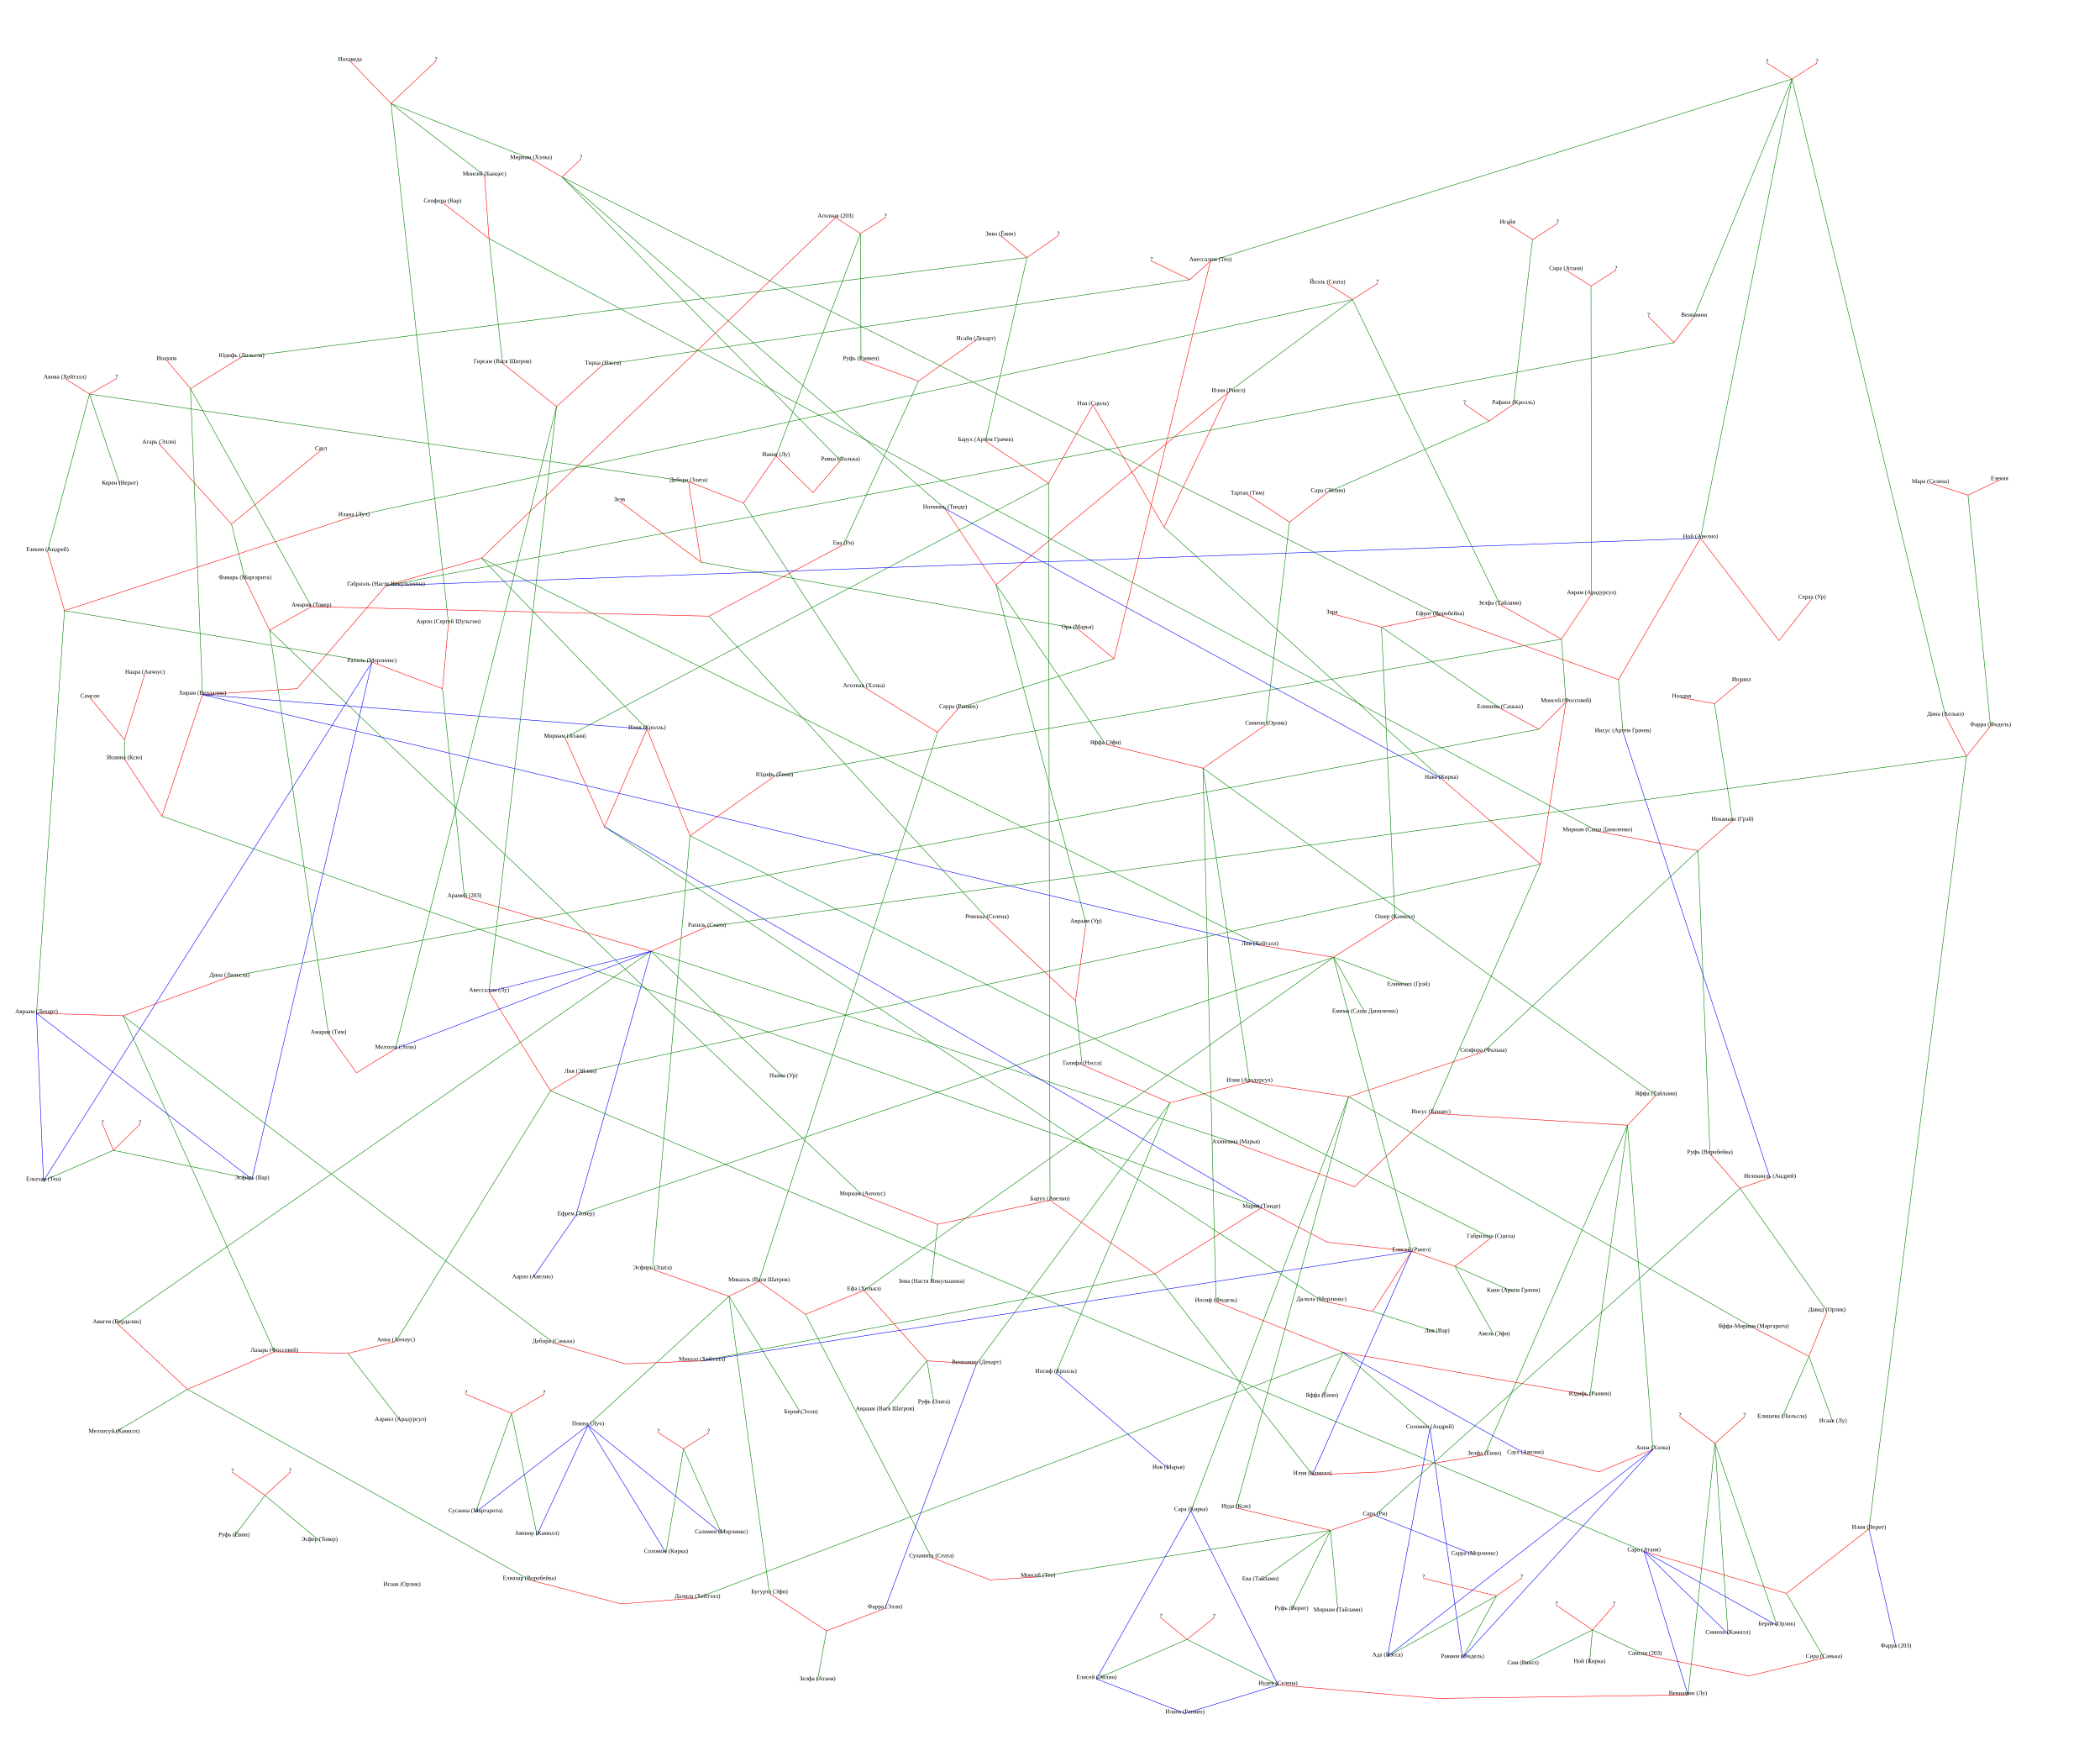
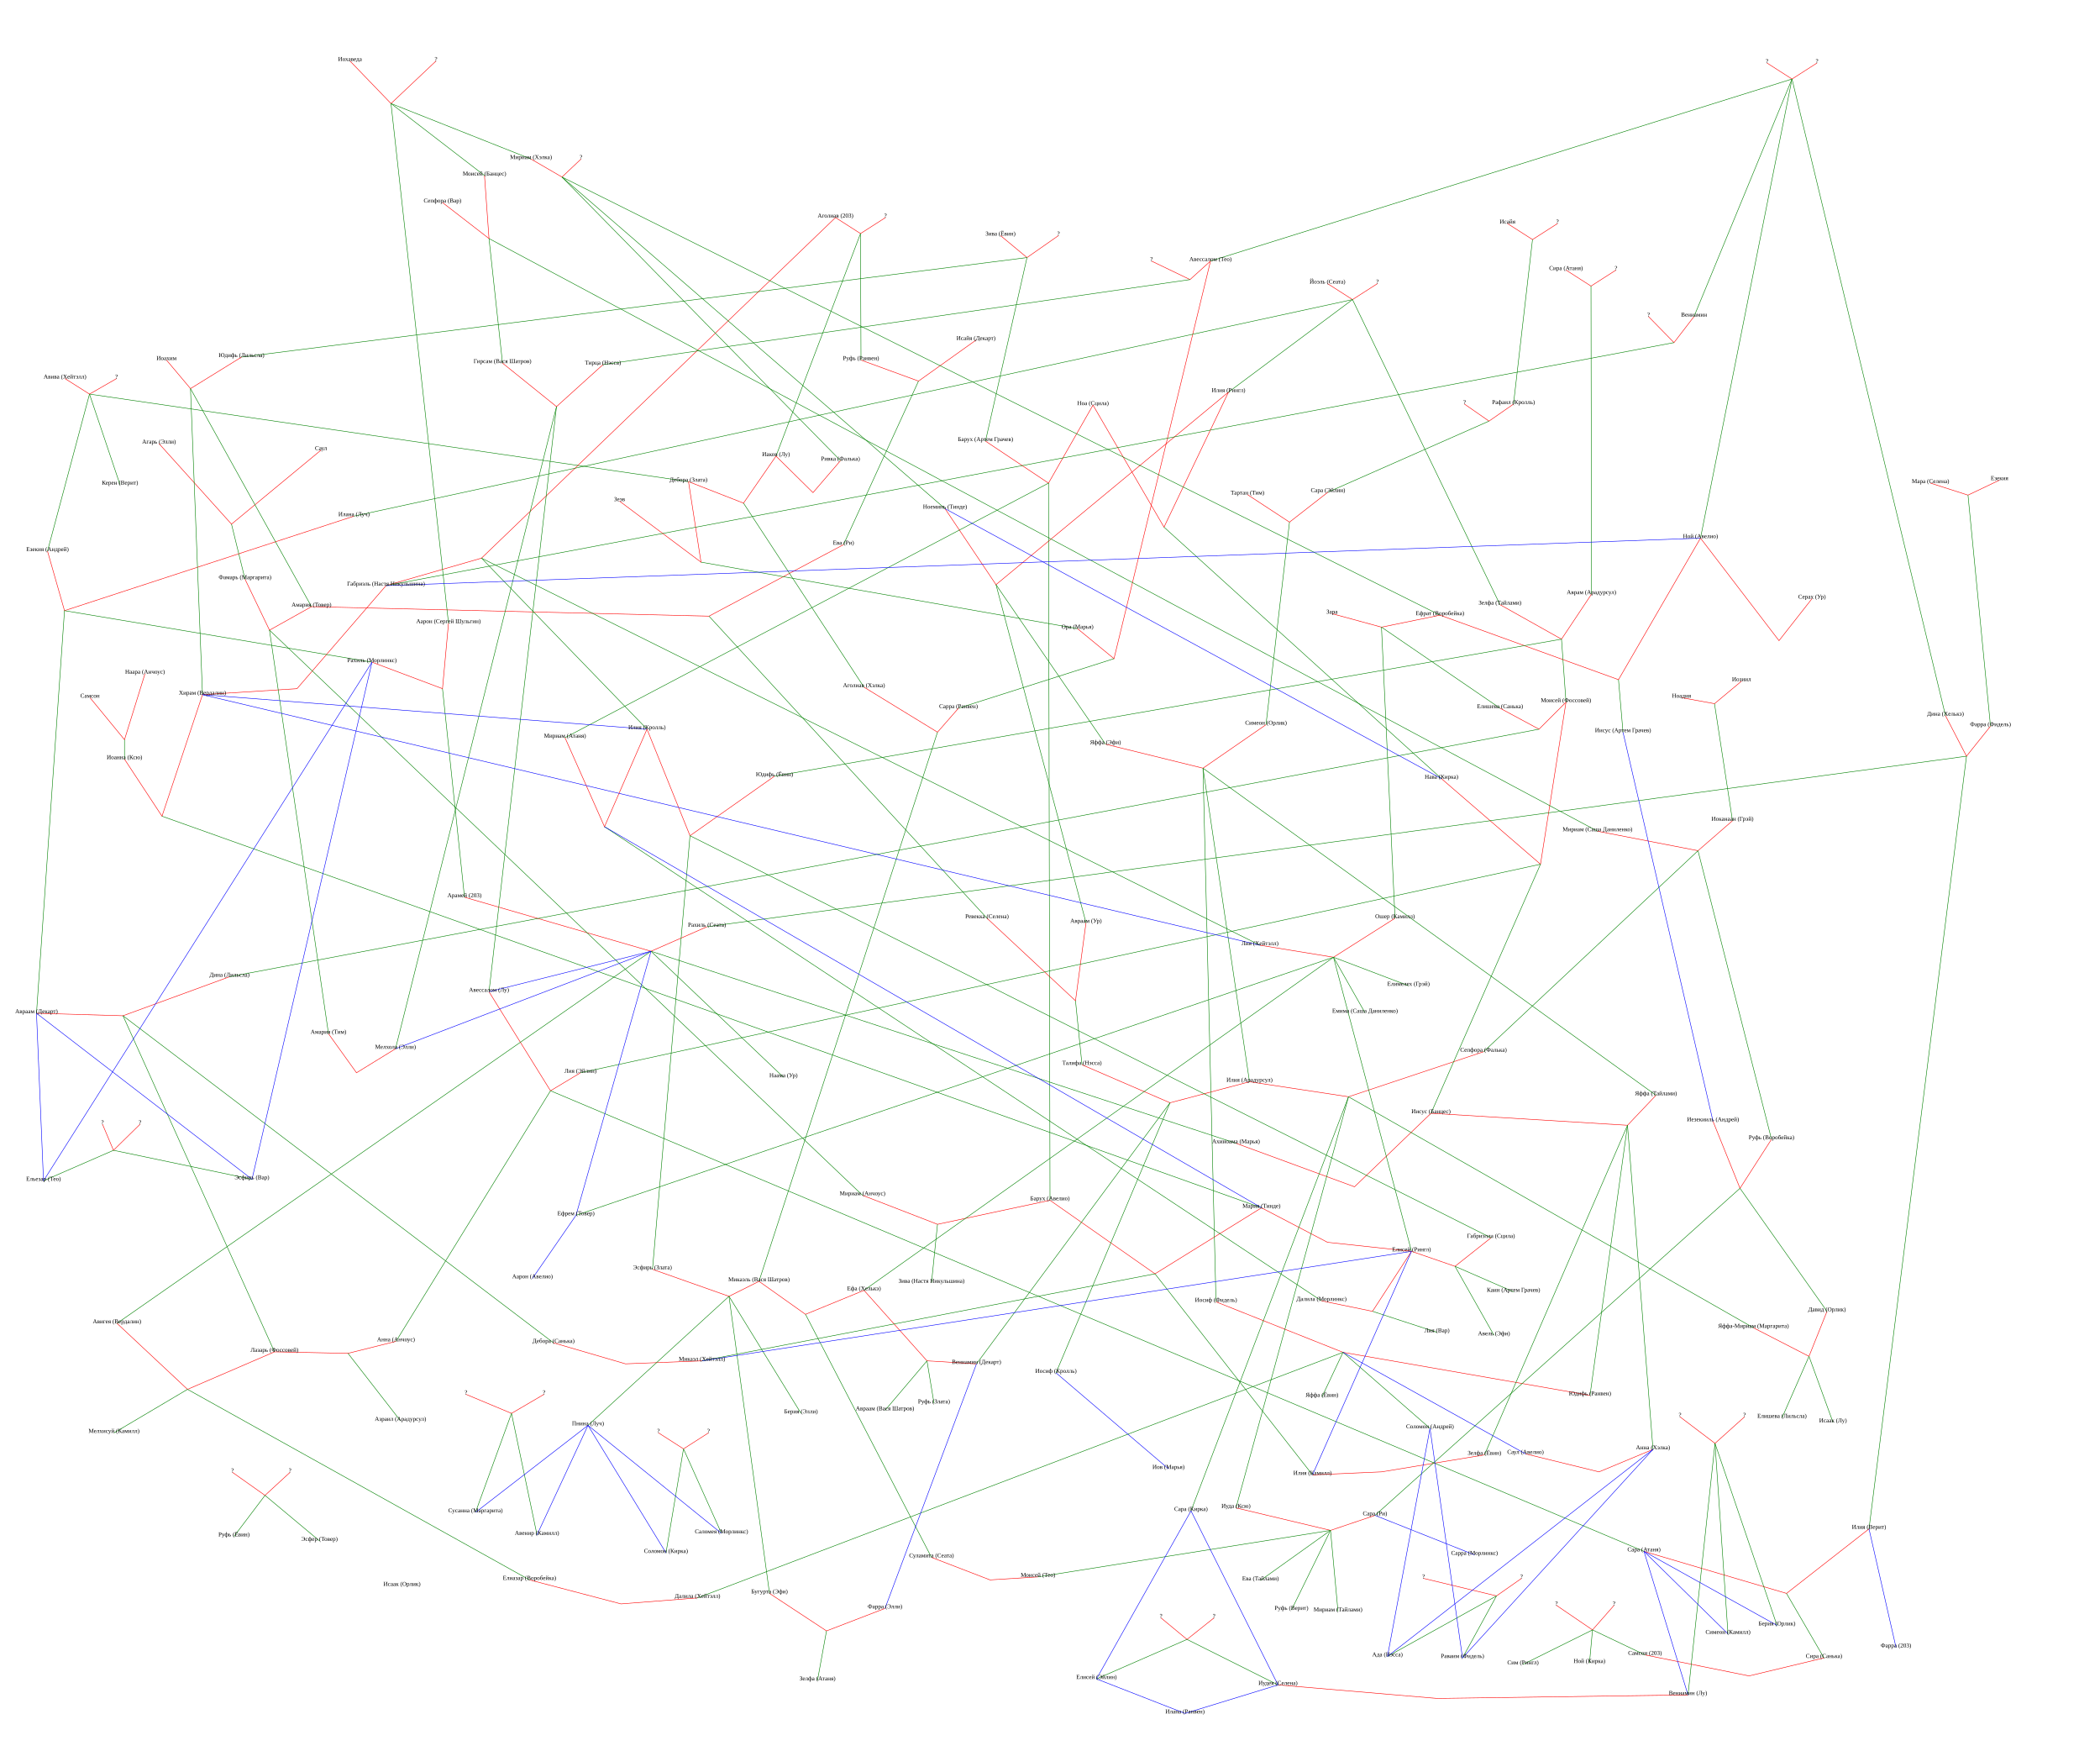
<svg xmlns="http://www.w3.org/2000/svg" baseProfile="tiny" height="3500px" version="1.2" width="4200px">
  <defs />
  <g>
    <polyline fill="none" points="1952,680 1837,762 1722,720" stroke="red" />
    <polyline fill="none" points="3465,1641 3396,1701 3195,1662" stroke="red" />
    <polyline fill="none" points="2643,2601 2745,2622 2823,2502" stroke="red" />
    <polyline fill="none" points="1552,912 1626,985 1681,921" stroke="red" />
    <polyline fill="none" points="1539,3186 1653,3261 1770,3216" stroke="red" />
    <polyline fill="none" points="2655,567 2705,599 2755,567" stroke="red" />
    <polyline fill="none" points="1971,882 2097,966 2186,810" stroke="red" />
    <polyline fill="none" points="623,1213 1418,1232 1687,1089" stroke="red" />
    <polyline fill="none" points="1728,2580 1611,2628 1518,2562" stroke="red" />
    <polyline fill="none" points="2432,2603 2686,2704 3180,2790" stroke="red" />
    <polyline fill="none" points="95,1102 129,1221 708,1032" stroke="red" />
    <polyline fill="none" points="2556,3369 2874,3396 3376,3389" stroke="red" />
    <polyline fill="none" points="2823,2502 2910,2532 2982,2475" stroke="red" />
    <polyline fill="none" points="1377,963 1487,1006 1552,912" stroke="red" />
    <polyline fill="none" points="3027,808 2978,842 2929,808" stroke="red" />
    <polyline fill="none" points="290,1347 249,1479 180,1395" stroke="red" />
    <polyline fill="none" points="465,2944 530,2990 580,2944" stroke="red" />
    <polyline fill="none" points="2421,522 2380,559 2303,522" stroke="red" />
    <polyline fill="none" points="1005,726 1113,813 1206,729" stroke="red" />
    <polyline fill="none" points="2457,784 2328,1054 2186,810" stroke="red" />
    <polyline fill="none" points="2499,2163 2340,2205 2164,2129" stroke="red" />
    <polyline fill="none" points="1062,318 1124,354 1162,318" stroke="red" />
    <polyline fill="none" points="2457,784 1992,1169 1890,1017" stroke="red" />
    <polyline fill="none" points="700,122 782,207 872,122" stroke="red" />
    <polyline fill="none" points="2880,1230 3237,1359 3401,1076" stroke="red" />
    <polyline fill="none" points="2100,2400 1875,2448 1725,2390" stroke="red" />
    <polyline fill="none" points="1728,2580 1854,2721 1953,2727" stroke="red" />
    <polyline fill="none" points="2499,2163 2697,2193 2967,2103" stroke="red" />
    <polyline fill="none" points="2001,471 2054,515 2117,471" stroke="red" />
    <polyline fill="none" points="3401,1076 3558,1281 3624,1197" stroke="red" />
    <polyline fill="none" points="897,1246 885,1377 744,1324" stroke="red" />
    <polyline fill="none" points="2823,2502 2655,2484 2523,2415" stroke="red" />
    <polyline fill="none" points="929,1794 1302,1902 1414,1853" stroke="red" />
    <polyline fill="none" points="978,1983 1101,2181 1161,2145" stroke="red" />
    <polyline fill="none" points="2472,3015 2661,3060 2750,3030" stroke="red" />
    <polyline fill="none" points="932,2788 1023,2826 1088,2788" stroke="red" />
    <polyline fill="none" points="3891,1431 3933,1512 3981,1452" stroke="red" />
    <polyline fill="none" points="1671,435 963,1116 772,1171" stroke="red" />
    <polyline fill="none" points="3483,1362 3429,1407 3363,1395" stroke="red" />
    <polyline fill="none" points="3534,126 3584,158 3634,126" stroke="red" />
    <polyline fill="none" points="792,2682 696,2706 549,2703" stroke="red" />
    <polyline fill="none" points="2211,1488 2406,1536 2532,1449" stroke="red" />
    <polyline fill="none" points="2076,3153 1980,3159 1863,3114" stroke="red" />
    <polyline fill="none" points="2862,2226 3255,2250 3312,2190" stroke="red" />
    <polyline fill="none" points="1107,2685 1251,2727 1404,2721" stroke="red" />
    <polyline fill="none" points="333,720 381,777 483,714" stroke="red" />
    <polyline fill="none" points="2322,3235 2374,3278 2428,3235" stroke="red" />
    <polyline fill="none" points="1395,3195 1242,3207 1059,3159" stroke="red" />
    <polyline fill="none" points="3183,1188 3123,1278 3000,1209" stroke="red" />
    <polyline fill="none" points="2520,1890 2667,1914 2790,1836" stroke="red" />
    <polyline fill="none" points="1294,1458 1209,1653 1130,1475" stroke="red" />
    <polyline fill="none" points="3113,3210 3185,3259 3228,3210" stroke="red" />
    <polyline fill="none" points="130,757 179,788 233,757" stroke="red" />
    <polyline fill="none" points="405,1389 324,1632 249,1518" stroke="red" />
    <polyline fill="none" points="2625,2949 2763,2943 2969,2909" stroke="red" />
    <polyline fill="none" points="3388,633 3348,685 3297,633" stroke="red" />
    <polyline fill="none" points="2847,3156 2993,3191 3043,3156" stroke="red" />
    <polyline fill="none" points="969,351 978,477 885,405" stroke="red" />
    <polyline fill="none" points="3306,2898 3198,2943 3051,2907" stroke="red" />
    <polyline fill="none" points="73,2026 246,2031 459,1953" stroke="red" />
    <polyline fill="none" points="2472,2286 2709,2373 2862,2226" stroke="red" />
    <polyline fill="none" points="3654,2622 3618,2712 3507,2655" stroke="red" />
    <polyline fill="none" points="3738,3057 3573,3186 3288,3102" stroke="red" />
    <polyline fill="none" points="623,1213 539,1260 490,1158" stroke="red" />
    <polyline fill="none" points="3132,540 3182,572 3232,540" stroke="red" />
    <polyline fill="none" points="1294,1458 1380,1671 1549,1552" stroke="red" />
    <polyline fill="none" points="2880,1230 2763,1254 2664,1227" stroke="red" />
    <polyline fill="none" points="3015,447 3065,479 3115,447" stroke="red" />
    <polyline fill="none" points="205,2248 227,2300 280,2248" stroke="red" />
    <polyline fill="none" points="1671,435 1721,467 1771,435" stroke="red" />
    <polyline fill="none" points="772,1171 594,1377 405,1389" stroke="red" />
    <polyline fill="none" points="657,2067 713,2145 791,2097" stroke="red" />
    <polyline fill="none" points="3000,1416 3078,1458 3132,1404" stroke="red" />
    <polyline fill="none" points="318,887 463,1048 642,900" stroke="red" />
    <polyline fill="none" points="234,2646 375,2778 549,2703" stroke="red" />
    <polyline fill="none" points="3360,2833 3430,2886 3489,2833" stroke="red" />
    <polyline fill="none" points="2172,1845 2151,2001 1974,1836" stroke="red" />
-     <polyline fill="none" points="3540,2355 3480,2376 3420,2307" stroke="red" />
+     <polyline fill="none" points="3426,2242 3480,2376 3543,2278" stroke="red" />
    <polyline fill="none" points="2421,522 2228,1317 2155,1257" stroke="red" />
    <polyline fill="none" points="1317,2865 1367,2897 1417,2865" stroke="red" />
    <polyline fill="none" points="3290,3309 3498,3351 3648,3315" stroke="red" />
    <polyline fill="none" points="3132,1404 3081,1728 2883,1557" stroke="red" />
    <polyline fill="none" points="1728,1374 1875,1464 1917,1416" stroke="red" />
    <polyline fill="none" points="3999,960 3936,990 3861,966" stroke="red" />
    <polyline fill="none" points="2100,2400 2310,2547 2523,2415" stroke="red" />
    <polyline fill="none" points="1305,2538 1458,2592 1518,2562" stroke="red" />
    <polyline fill="none" points="2656,984 2579,1044 2495,989" stroke="red" />
    <polyline fill="none" points="1377,963 1402,1124 1239,1002" stroke="red" />
  </g>
  <g>
    <polyline fill="none" points="1302,1902 1567,2154" stroke="green" />
    <polyline fill="none" points="1209,1653 2643,2601" stroke="green" />
    <polyline fill="none" points="375,2778 1059,3159" stroke="green" />
    <polyline fill="none" points="2097,966 1130,1475" stroke="green" />
    <polyline fill="none" points="978,477 1005,726" stroke="green" />
    <polyline fill="none" points="3480,2376 2750,3030" stroke="green" />
    <polyline fill="none" points="3081,1728 2862,2226" stroke="green" />
    <polyline fill="none" points="2661,3060 2583,3219" stroke="green" />
    <polyline fill="none" points="2667,1914 2823,2502" stroke="green" />
    <polyline fill="none" points="3936,990 3981,1452" stroke="green" />
    <polyline fill="none" points="539,1260 1725,2390" stroke="green" />
    <polyline fill="none" points="1380,1671 2982,2475" stroke="green" />
    <polyline fill="none" points="2745,2622 2874,2664" stroke="green" />
    <polyline fill="none" points="2374,3278 2193,3357" stroke="green" />
    <polyline fill="none" points="3584,158 3891,1431" stroke="green" />
    <polyline fill="none" points="1124,354 1681,921" stroke="green" />
    <polyline fill="none" points="3255,2250 3180,2790" stroke="green" />
    <polyline fill="none" points="2697,2193 2472,3015" stroke="green" />
    <polyline fill="none" points="1380,1671 1305,2538" stroke="green" />
    <polyline fill="none" points="324,1632 2523,2415" stroke="green" />
    <polyline fill="none" points="1875,1464 1518,2562" stroke="green" />
    <polyline fill="none" points="1113,813 791,2097" stroke="green" />
    <polyline fill="none" points="2993,3191 2775,3312" stroke="green" />
    <polyline fill="none" points="3430,2886 3456,3267" stroke="green" />
    <polyline fill="none" points="3618,2712 3564,2835" stroke="green" />
    <polyline fill="none" points="1124,354 1890,1017" stroke="green" />
    <polyline fill="none" points="963,1116 2520,1890" stroke="green" />
    <polyline fill="none" points="1101,2181 792,2682" stroke="green" />
    <polyline fill="none" points="2686,2704 1395,3195" stroke="green" />
    <polyline fill="none" points="2406,1536 2432,2603" stroke="green" />
    <polyline fill="none" points="3078,1458 459,1953" stroke="green" />
    <polyline fill="none" points="2340,2205 2112,2745" stroke="green" />
    <polyline fill="none" points="3584,158 3388,633" stroke="green" />
    <polyline fill="none" points="530,2990 639,3081" stroke="green" />
    <polyline fill="none" points="381,777 405,1389" stroke="green" />
    <polyline fill="none" points="963,1116 1294,1458" stroke="green" />
    <polyline fill="none" points="2910,2532 3027,2583" stroke="green" />
    <polyline fill="none" points="2661,3060 2521,3160" stroke="green" />
    <polyline fill="none" points="2228,1317 1917,1416" stroke="green" />
    <polyline fill="none" points="3185,3259 3290,3309" stroke="green" />
    <polyline fill="none" points="227,2300 504,2358" stroke="green" />
    <polyline fill="none" points="1023,2826 951,3024" stroke="green" />
    <polyline fill="none" points="782,207 897,1246" stroke="green" />
    <polyline fill="none" points="1721,467 1722,720" stroke="green" />
    <polyline fill="none" points="2097,966 2100,2400" stroke="green" />
    <polyline fill="none" points="885,1377 929,1794" stroke="green" />
    <polyline fill="none" points="2054,515 1971,882" stroke="green" />
    <polyline fill="none" points="1418,1232 1974,1836" stroke="green" />
    <polyline fill="none" points="2697,2193 2382,3021" stroke="green" />
    <polyline fill="none" points="246,2031 549,2703" stroke="green" />
    <polyline fill="none" points="2310,2547 2625,2949" stroke="green" />
    <polyline fill="none" points="1875,2448 1863,2565" stroke="green" />
    <polyline fill="none" points="1113,813 978,1983" stroke="green" />
    <polyline fill="none" points="3396,1701 2967,2103" stroke="green" />
    <polyline fill="none" points="3185,3259 3046,3328" stroke="green" />
    <polyline fill="none" points="2310,2547 1404,2721" stroke="green" />
    <polyline fill="none" points="978,477 3195,1662" stroke="green" />
    <polyline fill="none" points="2374,3278 2556,3369" stroke="green" />
    <polyline fill="none" points="2763,1254 2790,1836" stroke="green" />
    <polyline fill="none" points="2406,1536 3312,2190" stroke="green" />
    <polyline fill="none" points="1992,1169 2211,1488" stroke="green" />
    <polyline fill="none" points="3430,2886 3376,3389" stroke="green" />
    <polyline fill="none" points="381,777 623,1213" stroke="green" />
    <polyline fill="none" points="3573,3186 3648,3315" stroke="green" />
    <polyline fill="none" points="246,2031 1107,2685" stroke="green" />
    <polyline fill="none" points="2667,1914 1152,2430" stroke="green" />
    <polyline fill="none" points="696,2706 801,2841" stroke="green" />
    <polyline fill="none" points="3618,2712 3666,2844" stroke="green" />
    <polyline fill="none" points="2705,599 2457,784" stroke="green" />
    <polyline fill="none" points="1854,2721 1770,2820" stroke="green" />
    <polyline fill="none" points="2697,2193 3507,2655" stroke="green" />
    <polyline fill="none" points="3430,2886 3554,3250" stroke="green" />
    <polyline fill="none" points="3123,1278 1549,1552" stroke="green" />
    <polyline fill="none" points="3123,1278 3132,1404" stroke="green" />
    <polyline fill="none" points="530,2990 468,3072" stroke="green" />
    <polyline fill="none" points="1854,2721 1868,2806" stroke="green" />
    <polyline fill="none" points="1837,762 1687,1089" stroke="green" />
    <polyline fill="none" points="129,1221 744,1324" stroke="green" />
    <polyline fill="none" points="3255,2250 3306,2898" stroke="green" />
    <polyline fill="none" points="3429,1407 3465,1641" stroke="green" />
    <polyline fill="none" points="2340,2205 1953,2727" stroke="green" />
    <polyline fill="none" points="3081,1728 1161,2145" stroke="green" />
    <polyline fill="none" points="1721,467 1552,912" stroke="green" />
    <polyline fill="none" points="2667,1914 2730,2025" stroke="green" />
    <polyline fill="none" points="2328,1054 2883,1557" stroke="green" />
    <polyline fill="none" points="2705,599 3000,1209" stroke="green" />
    <polyline fill="none" points="782,207 1062,318" stroke="green" />
    <polyline fill="none" points="3237,1359 3246,1464" stroke="green" />
    <polyline fill="none" points="2686,2704 2644,2793" stroke="green" />
    <polyline fill="none" points="227,2300 87,2361" stroke="green" />
    <polyline fill="none" points="2579,1044 2532,1449" stroke="green" />
    <polyline fill="none" points="1458,2592 1539,3186" stroke="green" />
    <polyline fill="none" points="179,788 1377,963" stroke="green" />
    <polyline fill="none" points="1101,2181 3288,3102" stroke="green" />
    <polyline fill="none" points="3185,3259 3179,3325" stroke="green" />
    <polyline fill="none" points="3348,685 772,1171" stroke="green" />
    <polyline fill="none" points="2686,2704 2860,2856" stroke="green" />
    <polyline fill="none" points="3480,2376 3654,2622" stroke="green" />
    <polyline fill="none" points="129,1221 73,2026" stroke="green" />
    <polyline fill="none" points="2054,515 483,714" stroke="green" />
    <polyline fill="none" points="3584,158 2421,522" stroke="green" />
    <polyline fill="none" points="2978,842 2656,984" stroke="green" />
    <polyline fill="none" points="2380,559 1206,729" stroke="green" />
    <polyline fill="none" points="2705,599 708,1032" stroke="green" />
    <polyline fill="none" points="2661,3060 2076,3153" stroke="green" />
    <polyline fill="none" points="3255,2250 2969,2909" stroke="green" />
    <polyline fill="none" points="1653,3261 1635,3360" stroke="green" />
    <polyline fill="none" points="1124,354 2880,1230" stroke="green" />
    <polyline fill="none" points="1402,1124 2155,1257" stroke="green" />
    <polyline fill="none" points="1302,1902 2472,2286" stroke="green" />
    <polyline fill="none" points="2910,2532 2988,2670" stroke="green" />
    <polyline fill="none" points="3182,572 3183,1188" stroke="green" />
    <polyline fill="none" points="3933,1512 1414,1853" stroke="green" />
    <polyline fill="none" points="3065,479 3027,808" stroke="green" />
    <polyline fill="none" points="2406,1536 2499,2163" stroke="green" />
    <polyline fill="none" points="1302,1902 234,2646" stroke="green" />
    <polyline fill="none" points="179,788 240,969" stroke="green" />
    <polyline fill="none" points="2151,2001 2164,2129" stroke="green" />
    <polyline fill="none" points="2667,1914 1728,2580" stroke="green" />
    <polyline fill="none" points="1992,1169 2172,1845" stroke="green" />
    <polyline fill="none" points="3933,1512 3738,3057" stroke="green" />
    <polyline fill="none" points="1367,2897 1443,3066" stroke="green" />
    <polyline fill="none" points="375,2778 228,2865" stroke="green" />
    <polyline fill="none" points="2661,3060 2676,3222" stroke="green" />
    <polyline fill="none" points="2667,1914 2817,1971" stroke="green" />
    <polyline fill="none" points="1458,2592 1176,2850" stroke="green" />
    <polyline fill="none" points="179,788 95,1102" stroke="green" />
    <polyline fill="none" points="2763,1254 3000,1416" stroke="green" />
    <polyline fill="none" points="1487,1006 1728,1374" stroke="green" />
    <polyline fill="none" points="539,1260 657,2067" stroke="green" />
-     <polyline fill="none" points="3396,1701 3420,2307" stroke="green" />
+     <polyline fill="none" points="3396,1701 3543,2278" stroke="green" />
    <polyline fill="none" points="2993,3191 2925,3315" stroke="green" />
    <polyline fill="none" points="1367,2897 1332,3105" stroke="green" />
    <polyline fill="none" points="782,207 969,351" stroke="green" />
    <polyline fill="none" points="1458,2592 1602,2826" stroke="green" />
    <polyline fill="none" points="249,1479 249,1518" stroke="green" />
    <polyline fill="none" points="1611,2628 1863,3114" stroke="green" />
    <polyline fill="none" points="3584,158 3401,1076" stroke="green" />
    <polyline fill="none" points="463,1048 490,1158" stroke="green" />
    <polyline fill="none" points="1023,2826 1074,3069" stroke="green" />
  </g>
  <g>
    <polyline fill="none" points="2382,3021 2193,3357" stroke="blue" />
    <polyline fill="none" points="1209,1653 2523,2415" stroke="blue" />
    <polyline fill="none" points="1302,1902 791,2097" stroke="blue" />
    <polyline fill="none" points="3306,2898 2775,3312" stroke="blue" />
    <polyline fill="none" points="2860,2856 2775,3312" stroke="blue" />
    <polyline fill="none" points="3288,3102 3456,3267" stroke="blue" />
    <polyline fill="none" points="405,1389 2520,1890" stroke="blue" />
    <polyline fill="none" points="2686,2704 3051,2907" stroke="blue" />
    <polyline fill="none" points="405,1389 1294,1458" stroke="blue" />
    <polyline fill="none" points="2750,3030 2949,3109" stroke="blue" />
    <polyline fill="none" points="744,1324 504,2358" stroke="blue" />
    <polyline fill="none" points="73,2026 504,2358" stroke="blue" />
    <polyline fill="none" points="1176,2850 951,3024" stroke="blue" />
    <polyline fill="none" points="3738,3057 3792,3294" stroke="blue" />
    <polyline fill="none" points="1953,2727 1770,3216" stroke="blue" />
    <polyline fill="none" points="2823,2502 2625,2949" stroke="blue" />
    <polyline fill="none" points="1302,1902 978,1983" stroke="blue" />
    <polyline fill="none" points="2823,2502 1404,2721" stroke="blue" />
    <polyline fill="none" points="2382,3021 2556,3369" stroke="blue" />
    <polyline fill="none" points="1152,2430 1065,2556" stroke="blue" />
    <polyline fill="none" points="3288,3102 3376,3389" stroke="blue" />
    <polyline fill="none" points="1302,1902 1152,2430" stroke="blue" />
    <polyline fill="none" points="2112,2745 2337,2937" stroke="blue" />
    <polyline fill="none" points="3288,3102 3554,3250" stroke="blue" />
    <polyline fill="none" points="1890,1017 2883,1557" stroke="blue" />
    <polyline fill="none" points="744,1324 87,2361" stroke="blue" />
    <polyline fill="none" points="73,2026 87,2361" stroke="blue" />
    <polyline fill="none" points="3401,1076 772,1171" stroke="blue" />
-     <polyline fill="none" points="3246,1464 3540,2355" stroke="blue" />
+     <polyline fill="none" points="3246,1464 3426,2242" stroke="blue" />
    <polyline fill="none" points="1176,2850 1443,3066" stroke="blue" />
    <polyline fill="none" points="3306,2898 2925,3315" stroke="blue" />
    <polyline fill="none" points="2860,2856 2925,3315" stroke="blue" />
    <polyline fill="none" points="1176,2850 1332,3105" stroke="blue" />
    <polyline fill="none" points="2556,3369 2370,3426" stroke="blue" />
    <polyline fill="none" points="2193,3357 2370,3426" stroke="blue" />
    <polyline fill="none" points="1176,2850 1074,3069" stroke="blue" />
  </g>
  <g>
    <text fill="black" text-anchor="middle" x="1567" y="2154">Наама (Ур)</text>
    <text fill="black" text-anchor="middle" x="1162" y="318">?</text>
    <text fill="black" text-anchor="middle" x="3232" y="540">?</text>
    <text fill="black" text-anchor="middle" x="804" y="3171">Исаак (Орлик)</text>
    <text fill="black" text-anchor="middle" x="2643" y="2601">Далила (Морлинкс)</text>
    <text fill="black" text-anchor="middle" x="1059" y="3159">Елиазар (Воробейка)</text>
    <text fill="black" text-anchor="middle" x="1130" y="1475">Мириам (Атаня)</text>
    <text fill="black" text-anchor="middle" x="1005" y="726">Гирсам (Вася Шатров)</text>
    <text fill="black" text-anchor="middle" x="2750" y="3030">Сара (Ри)</text>
    <text fill="black" text-anchor="middle" x="2862" y="2226">Иисус (Банцес)</text>
    <text fill="black" text-anchor="middle" x="2583" y="3219">Руфь (Верит)</text>
    <text fill="black" text-anchor="middle" x="2823" y="2502">Елисей (Рингл)</text>
    <text fill="black" text-anchor="middle" x="3981" y="1452">Фарра (Фидель)</text>
    <text fill="black" text-anchor="middle" x="885" y="405">Сепфора (Вар)</text>
    <text fill="black" text-anchor="middle" x="1725" y="2390">Мириам (Анчоус)</text>
    <text fill="black" text-anchor="middle" x="280" y="2248">?</text>
    <text fill="black" text-anchor="middle" x="2982" y="2475">Габриэлла (Сцила)</text>
    <text fill="black" text-anchor="middle" x="2874" y="2664">Лия (Вар)</text>
    <text fill="black" text-anchor="middle" x="2193" y="3357">Елисей (Эйлин)</text>
    <text fill="black" text-anchor="middle" x="3891" y="1431">Дина (Хелькэ)</text>
    <text fill="black" text-anchor="middle" x="1681" y="921">Ривка (Фалька)</text>
    <text fill="black" text-anchor="middle" x="700" y="122">Иохаведа</text>
    <text fill="black" text-anchor="middle" x="3180" y="2790">Юдифь (Ранвен)</text>
    <text fill="black" text-anchor="middle" x="2472" y="3015">Иуда (Ксю)</text>
    <text fill="black" text-anchor="middle" x="180" y="1395">Самсон</text>
    <text fill="black" text-anchor="middle" x="1305" y="2538">Эсфирь (Злата)</text>
    <text fill="black" text-anchor="middle" x="2523" y="2415">Мария (Тинде)</text>
    <text fill="black" text-anchor="middle" x="1518" y="2562">Микаэль (Вася Шатров)</text>
    <text fill="black" text-anchor="middle" x="791" y="2097">Мелхола (Элли)</text>
    <text fill="black" text-anchor="middle" x="3483" y="1362">Иозиил</text>
    <text fill="black" text-anchor="middle" x="2775" y="3312">Ада (Нэсса)</text>
    <text fill="black" text-anchor="middle" x="2655" y="567">Йоэль (Сеата)</text>
    <text fill="black" text-anchor="middle" x="2303" y="522">?</text>
    <text fill="black" text-anchor="middle" x="3456" y="3267">Симеон (Камилл)</text>
    <text fill="black" text-anchor="middle" x="3564" y="2835">Елишева (Лильсла)</text>
    <text fill="black" text-anchor="middle" x="1890" y="1017">Ноеминь (Тинде)</text>
    <text fill="black" text-anchor="middle" x="318" y="887">Агарь (Элли)</text>
    <text fill="black" text-anchor="middle" x="2520" y="1890">Лия (Хейтэлл)</text>
    <text fill="black" text-anchor="middle" x="1952" y="680">Исайя (Декарт)</text>
    <text fill="black" text-anchor="middle" x="932" y="2788">?</text>
    <text fill="black" text-anchor="middle" x="3113" y="3210">?</text>
    <text fill="black" text-anchor="middle" x="3363" y="1395">Ноадия</text>
    <text fill="black" text-anchor="middle" x="3360" y="2833">?</text>
    <text fill="black" text-anchor="middle" x="1317" y="2865">?</text>
    <text fill="black" text-anchor="middle" x="2847" y="3156">?</text>
    <text fill="black" text-anchor="middle" x="205" y="2248">?</text>
    <text fill="black" text-anchor="middle" x="3534" y="126">?</text>
    <text fill="black" text-anchor="middle" x="792" y="2682">Анна (Анчоус)</text>
    <text fill="black" text-anchor="middle" x="2322" y="3235">?</text>
    <text fill="black" text-anchor="middle" x="3051" y="2907">Саул (Авелио)</text>
    <text fill="black" text-anchor="middle" x="1395" y="3195">Далила (Хейтэлл)</text>
    <text fill="black" text-anchor="middle" x="2432" y="2603">Иосиф (Фидель)</text>
    <text fill="black" text-anchor="middle" x="459" y="1953">Дина (Лильсла)</text>
    <text fill="black" text-anchor="middle" x="2112" y="2745">Иосиф (Кролль)</text>
    <text fill="black" text-anchor="middle" x="3388" y="633">Вениамин</text>
    <text fill="black" text-anchor="middle" x="639" y="3081">Эсфер (Товер)</text>
    <text fill="black" text-anchor="middle" x="405" y="1389">Хирам (Вердалин)</text>
    <text fill="black" text-anchor="middle" x="1294" y="1458">Илия (Кролль)</text>
    <text fill="black" text-anchor="middle" x="3027" y="2583">Каин (Артем Грачев)</text>
    <text fill="black" text-anchor="middle" x="3228" y="3210">?</text>
    <text fill="black" text-anchor="middle" x="2521" y="3160">Ева (Тайлами)</text>
    <text fill="black" text-anchor="middle" x="233" y="757">?</text>
    <text fill="black" text-anchor="middle" x="1917" y="1416">Сарра (Ранвен)</text>
    <text fill="black" text-anchor="middle" x="3290" y="3309">Самсон (203)</text>
    <text fill="black" text-anchor="middle" x="2949" y="3109">Сарра (Морлинкс)</text>
    <text fill="black" text-anchor="middle" x="465" y="2944">?</text>
    <text fill="black" text-anchor="middle" x="2001" y="471">Зива (Ёвин)</text>
    <text fill="black" text-anchor="middle" x="872" y="122">?</text>
    <text fill="black" text-anchor="middle" x="504" y="2358">Эсфирь (Вар)</text>
    <text fill="black" text-anchor="middle" x="290" y="1347">Наара (Анчоус)</text>
    <text fill="black" text-anchor="middle" x="2929" y="808">?</text>
    <text fill="black" text-anchor="middle" x="951" y="3024">Сусанна (Маргарита)</text>
    <text fill="black" text-anchor="middle" x="580" y="2944">?</text>
    <text fill="black" text-anchor="middle" x="897" y="1246">Аарон (Сергей Шульгин)</text>
    <text fill="black" text-anchor="middle" x="1722" y="720">Руфь (Ранвен)</text>
    <text fill="black" text-anchor="middle" x="3792" y="3294">Фарра (203)</text>
    <text fill="black" text-anchor="middle" x="2495" y="989">Тартан (Тим)</text>
    <text fill="black" text-anchor="middle" x="2100" y="2400">Барух (Авелио)</text>
    <text fill="black" text-anchor="middle" x="2755" y="567">?</text>
    <text fill="black" text-anchor="middle" x="3297" y="633">?</text>
    <text fill="black" text-anchor="middle" x="929" y="1794">Арамей (203)</text>
    <text fill="black" text-anchor="middle" x="1971" y="882">Барух (Артем Грачев)</text>
    <text fill="black" text-anchor="middle" x="1974" y="1836">Ревекка (Селена)</text>
    <text fill="black" text-anchor="middle" x="2117" y="471">?</text>
    <text fill="black" text-anchor="middle" x="3132" y="540">Сира (Атаня)</text>
    <text fill="black" text-anchor="middle" x="1770" y="3216">Фарра (Элли)</text>
    <text fill="black" text-anchor="middle" x="3115" y="447">?</text>
    <text fill="black" text-anchor="middle" x="3999" y="960">Езекия</text>
    <text fill="black" text-anchor="middle" x="2382" y="3021">Сара (Кирка)</text>
    <text fill="black" text-anchor="middle" x="549" y="2703">Лазарь (Фоссовей)</text>
    <text fill="black" text-anchor="middle" x="2625" y="2949">Илия (Камилл)</text>
    <text fill="black" text-anchor="middle" x="1863" y="2565">Зива (Настя Никульшина)</text>
    <text fill="black" text-anchor="middle" x="978" y="1983">Авессалом (Лу)</text>
    <text fill="black" text-anchor="middle" x="2967" y="2103">Сепфора (Фалька)</text>
    <text fill="black" text-anchor="middle" x="3046" y="3328">Сим (Рингл)</text>
    <text fill="black" text-anchor="middle" x="1404" y="2721">Микаэл (Хейтэлл)</text>
    <text fill="black" text-anchor="middle" x="2186" y="810">Ноа (Сцила)</text>
    <text fill="black" text-anchor="middle" x="3195" y="1662">Мириам (Саша Даниленко)</text>
    <text fill="black" text-anchor="middle" x="642" y="900">Саул</text>
    <text fill="black" text-anchor="middle" x="2556" y="3369">Иудея (Селена)</text>
    <text fill="black" text-anchor="middle" x="1065" y="2556">Аарон (Авелио)</text>
    <text fill="black" text-anchor="middle" x="2790" y="1836">Ошер (Камилл)</text>
    <text fill="black" text-anchor="middle" x="3312" y="2190">Яффа (Тайлами)</text>
    <text fill="black" text-anchor="middle" x="2211" y="1488">Яффа (Эфи)</text>
    <text fill="black" text-anchor="middle" x="3376" y="3389">Вениамин (Лу)</text>
    <text fill="black" text-anchor="middle" x="623" y="1213">Амария (Товер)</text>
    <text fill="black" text-anchor="middle" x="3648" y="3315">Сира (Санька)</text>
    <text fill="black" text-anchor="middle" x="1107" y="2685">Дебора (Санька)</text>
    <text fill="black" text-anchor="middle" x="1152" y="2430">Ефрем (Товер)</text>
    <text fill="black" text-anchor="middle" x="801" y="2841">Азраил (Арадурсул)</text>
    <text fill="black" text-anchor="middle" x="2428" y="3235">?</text>
    <text fill="black" text-anchor="middle" x="3666" y="2844">Исаак (Лу)</text>
    <text fill="black" text-anchor="middle" x="2337" y="2937">Иов (Марья)</text>
    <text fill="black" text-anchor="middle" x="2457" y="784">Илия (Рингл)</text>
    <text fill="black" text-anchor="middle" x="1770" y="2820">Авраам (Вася Шатров)</text>
    <text fill="black" text-anchor="middle" x="3507" y="2655">Яффа-Мириам (Маргарита)</text>
    <text fill="black" text-anchor="middle" x="3554" y="3250">Берия (Орлик)</text>
    <text fill="black" text-anchor="middle" x="1549" y="1552">Юдифь (Ёвин)</text>
    <text fill="black" text-anchor="middle" x="3132" y="1404">Моисей (Фоссовей)</text>
    <text fill="black" text-anchor="middle" x="130" y="757">Авива (Хейтэлл)</text>
    <text fill="black" text-anchor="middle" x="468" y="3072">Руфь (Ёвин)</text>
    <text fill="black" text-anchor="middle" x="1088" y="2788">?</text>
    <text fill="black" text-anchor="middle" x="1868" y="2806">Руфь (Злата)</text>
    <text fill="black" text-anchor="middle" x="1687" y="1089">Ева (Ри)</text>
    <text fill="black" text-anchor="middle" x="744" y="1324">Рахиль (Морлинкс)</text>
    <text fill="black" text-anchor="middle" x="3306" y="2898">Анна (Хэлка)</text>
    <text fill="black" text-anchor="middle" x="1239" y="1002">Зеэв</text>
    <text fill="black" text-anchor="middle" x="3465" y="1641">Иоканаан (Грэй)</text>
    <text fill="black" text-anchor="middle" x="1953" y="2727">Вениамин (Декарт)</text>
    <text fill="black" text-anchor="middle" x="1161" y="2145">Лия (Эйлин)</text>
    <text fill="black" text-anchor="middle" x="1552" y="912">Иаков (Лу)</text>
    <text fill="black" text-anchor="middle" x="2730" y="2025">Емима (Саша Даниленко)</text>
    <text fill="black" text-anchor="middle" x="2883" y="1557">Нава (Кирка)</text>
    <text fill="black" text-anchor="middle" x="3000" y="1209">Зелфа (Тайлами)</text>
    <text fill="black" text-anchor="middle" x="1062" y="318">Мириам (Хэлка)</text>
    <text fill="black" text-anchor="middle" x="3489" y="2833">?</text>
    <text fill="black" text-anchor="middle" x="3246" y="1464">Иисус (Артем Грачев)</text>
    <text fill="black" text-anchor="middle" x="2644" y="2793">Яффа (Ёвин)</text>
    <text fill="black" text-anchor="middle" x="3634" y="126">?</text>
    <text fill="black" text-anchor="middle" x="87" y="2361">Ельезар (Тео)</text>
    <text fill="black" text-anchor="middle" x="2532" y="1449">Симеон (Орлик)</text>
    <text fill="black" text-anchor="middle" x="1539" y="3186">Бугурта (Эфи)</text>
    <text fill="black" text-anchor="middle" x="1377" y="963">Дебора (Злата)</text>
    <text fill="black" text-anchor="middle" x="3288" y="3102">Сара (Атаня)</text>
    <text fill="black" text-anchor="middle" x="3179" y="3325">Ной (Кирка)</text>
    <text fill="black" text-anchor="middle" x="772" y="1171">Габриэль (Настя Никульшина)</text>
    <text fill="black" text-anchor="middle" x="3861" y="966">Мара (Селена)</text>
    <text fill="black" text-anchor="middle" x="2860" y="2856">Соломон (Андрей)</text>
    <text fill="black" text-anchor="middle" x="333" y="720">Иоахим</text>
    <text fill="black" text-anchor="middle" x="3654" y="2622">Давид (Орлик)</text>
    <text fill="black" text-anchor="middle" x="73" y="2026">Авраам (Декарт)</text>
    <text fill="black" text-anchor="middle" x="483" y="714">Юдифь (Лильсла)</text>
    <text fill="black" text-anchor="middle" x="2421" y="522">Авессалом (Тео)</text>
    <text fill="black" text-anchor="middle" x="2656" y="984">Сара (Эйлин)</text>
-     <text fill="black" text-anchor="middle" x="3540" y="2355">Иезекииль (Андрей)</text>
+     <text fill="black" text-anchor="middle" x="3426" y="2242">Иезекииль (Андрей)</text>
    <text fill="black" text-anchor="middle" x="1206" y="729">Тирца (Нэсса)</text>
    <text fill="black" text-anchor="middle" x="708" y="1032">Илана (Луч)</text>
    <text fill="black" text-anchor="middle" x="2076" y="3153">Моисей (Тео)</text>
    <text fill="black" text-anchor="middle" x="2969" y="2909">Зелфа (Ёвин)</text>
    <text fill="black" text-anchor="middle" x="1635" y="3360">Зелфа (Атаня)</text>
    <text fill="black" text-anchor="middle" x="1671" y="435">Аголиав (203)</text>
    <text fill="black" text-anchor="middle" x="2880" y="1230">Ефрат (Воробейка)</text>
    <text fill="black" text-anchor="middle" x="1417" y="2865">?</text>
    <text fill="black" text-anchor="middle" x="2155" y="1257">Ора (Марья)</text>
    <text fill="black" text-anchor="middle" x="2472" y="2286">Ахиноама (Марья)</text>
    <text fill="black" text-anchor="middle" x="2988" y="2670">Авель (Эфи)</text>
    <text fill="black" text-anchor="middle" x="3183" y="1188">Аврам (Арадурсул)</text>
    <text fill="black" text-anchor="middle" x="1414" y="1853">Рахиль (Сеата)</text>
    <text fill="black" text-anchor="middle" x="3015" y="447">Исайя</text>
    <text fill="black" text-anchor="middle" x="3027" y="808">Рафаил (Кролль)</text>
    <text fill="black" text-anchor="middle" x="2499" y="2163">Илия (Арадурсул)</text>
    <text fill="black" text-anchor="middle" x="234" y="2646">Авигея (Вердалин)</text>
    <text fill="black" text-anchor="middle" x="240" y="969">Керен (Верит)</text>
    <text fill="black" text-anchor="middle" x="2164" y="2129">Талифа (Нэсса)</text>
    <text fill="black" text-anchor="middle" x="1728" y="2580">Ефа (Хелькэ)</text>
    <text fill="black" text-anchor="middle" x="2172" y="1845">Авраам (Ур)</text>
    <text fill="black" text-anchor="middle" x="3738" y="3057">Илия (Верит)</text>
    <text fill="black" text-anchor="middle" x="3624" y="1197">Серах (Ур)</text>
    <text fill="black" text-anchor="middle" x="2664" y="1227">Зара</text>
    <text fill="black" text-anchor="middle" x="1443" y="3066">Саломея (Морлинкс)</text>
    <text fill="black" text-anchor="middle" x="228" y="2865">Мелхисуй (Камилл)</text>
    <text fill="black" text-anchor="middle" x="2676" y="3222">Мириам (Тайлами)</text>
    <text fill="black" text-anchor="middle" x="2817" y="1971">Елимелех (Грэй)</text>
    <text fill="black" text-anchor="middle" x="1176" y="2850">Пнина (Луч)</text>
    <text fill="black" text-anchor="middle" x="95" y="1102">Езекия (Андрей)</text>
    <text fill="black" text-anchor="middle" x="3000" y="1416">Елишева (Санька)</text>
    <text fill="black" text-anchor="middle" x="1728" y="1374">Аголиав (Хэлка)</text>
    <text fill="black" text-anchor="middle" x="657" y="2067">Амария (Тим)</text>
-     <text fill="black" text-anchor="middle" x="3420" y="2307">Руфь (Воробейка)</text>
+     <text fill="black" text-anchor="middle" x="3543" y="2278">Руфь (Воробейка)</text>
    <text fill="black" text-anchor="middle" x="2925" y="3315">Раваим (Фидель)</text>
    <text fill="black" text-anchor="middle" x="1332" y="3105">Соломон (Кирка)</text>
    <text fill="black" text-anchor="middle" x="969" y="351">Моисей (Банцес)</text>
    <text fill="black" text-anchor="middle" x="1602" y="2826">Берия (Элли)</text>
    <text fill="black" text-anchor="middle" x="3043" y="3156">?</text>
    <text fill="black" text-anchor="middle" x="249" y="1518">Иоанна (Ксю)</text>
    <text fill="black" text-anchor="middle" x="1863" y="3114">Суламита (Сеата)</text>
    <text fill="black" text-anchor="middle" x="1771" y="435">?</text>
    <text fill="black" text-anchor="middle" x="3401" y="1076">Ной (Авелио)</text>
    <text fill="black" text-anchor="middle" x="490" y="1158">Фамарь (Маргарита)</text>
    <text fill="black" text-anchor="middle" x="2370" y="3426">Илана (Ранвен)</text>
    <text fill="black" text-anchor="middle" x="1074" y="3069">Авенир (Камилл)</text>
  </g>
</svg>
